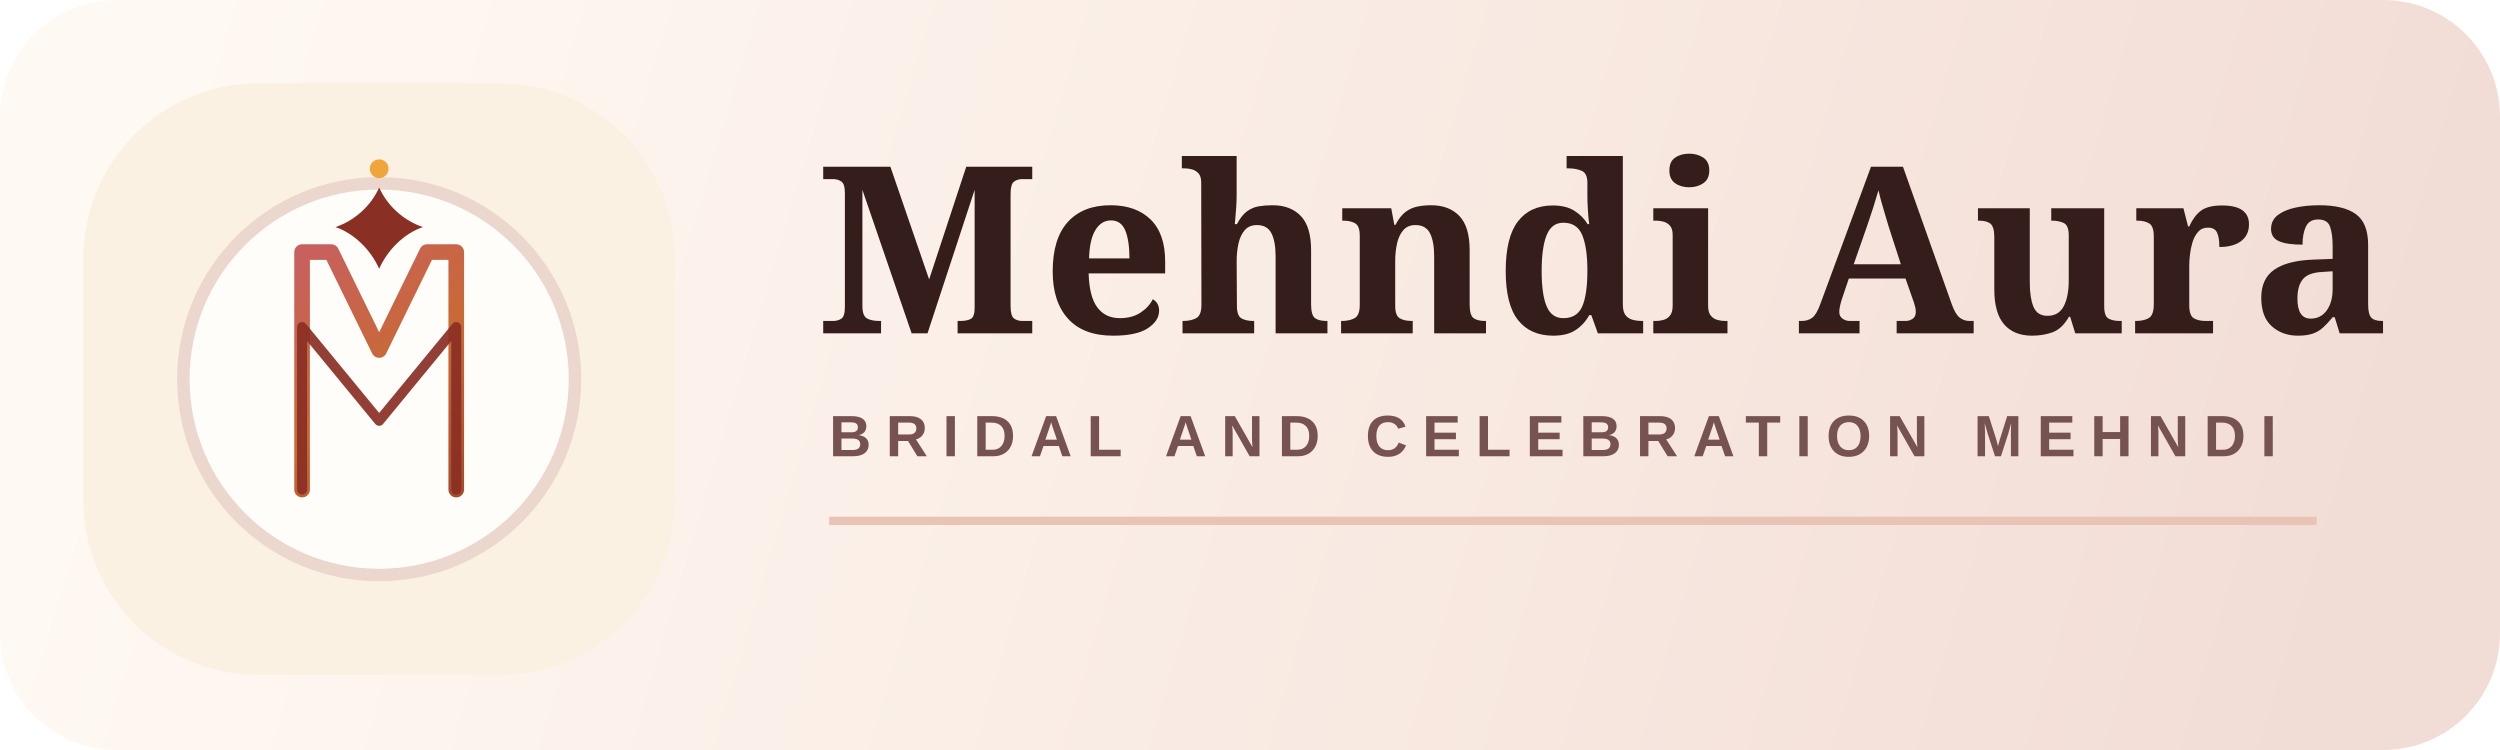
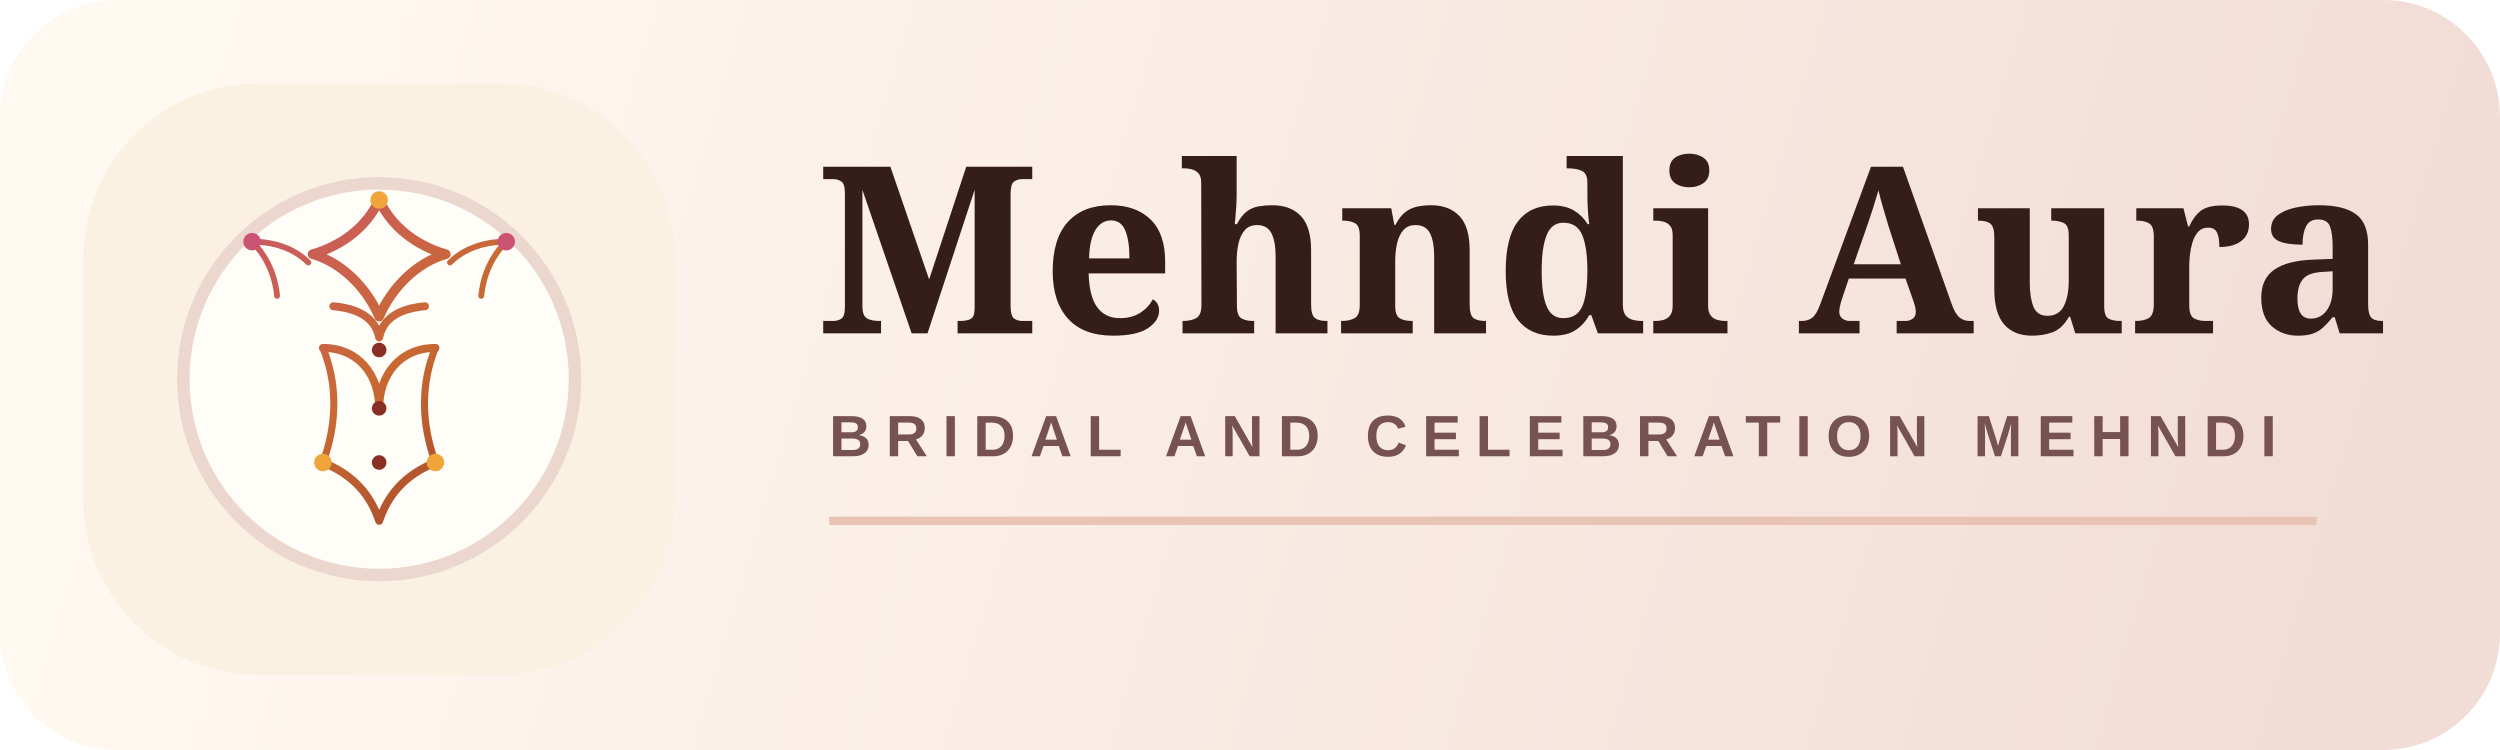
<svg xmlns="http://www.w3.org/2000/svg" width="1200" height="360" viewBox="0 0 1200 360" fill="none">
  <defs>
-     <linearGradient id="bg" x1="84" y1="30" x2="1110" y2="334" gradientUnits="userSpaceOnUse">
-       <stop stop-color="#FFF9F3" />
-       <stop offset="0.6" stop-color="#F8E9E1" />
+     <linearGradient id="bg" x1="86" y1="32" x2="1110" y2="336" gradientUnits="userSpaceOnUse">
+       <stop stop-color="#FFF9F2" />
+       <stop offset="0.58" stop-color="#F8E9E1" />
      <stop offset="1" stop-color="#F2DDD6" />
    </linearGradient>
-     <linearGradient id="ink" x1="112" y1="92" x2="252" y2="282" gradientUnits="userSpaceOnUse">
-       <stop stop-color="#C85A78" />
-       <stop offset="0.5" stop-color="#C86A33" />
+     <linearGradient id="ink" x1="102" y1="84" x2="280" y2="286" gradientUnits="userSpaceOnUse">
+       <stop stop-color="#CB5475" />
+       <stop offset="0.46" stop-color="#C96A33" />
      <stop offset="1" stop-color="#8A2F24" />
    </linearGradient>
  </defs>
  <rect width="1200" height="360" rx="56" fill="url(#bg)" />
  <rect x="40" y="40" width="284" height="284" rx="84" fill="#FBF1E3" />
-   <circle cx="182" cy="182" r="94" fill="#FFFDF9" stroke="#ECD7CF" stroke-width="6" />
-   <path d="M145 235V121H159L182 168L205 121H219V235" stroke="url(#ink)" stroke-width="7.5" stroke-linecap="round" stroke-linejoin="round" />
-   <path d="M145 235V157L182 202L219 157V235" stroke="#8A2F24" stroke-opacity="0.92" stroke-width="4.8" stroke-linecap="round" stroke-linejoin="round" />
-   <path d="M182 90C186 99 194 106 203 109C194 112 186 120 182 129C178 120 170 112 161 109C170 106 178 99 182 90Z" fill="#8A2F24" />
-   <circle cx="182" cy="81" r="4.5" fill="#EFA53A" />
+   <circle cx="182" cy="182" r="94" fill="#FFFDF8" stroke="#ECD7CF" stroke-width="6" />
+   <g stroke="url(#ink)" stroke-linecap="round" stroke-linejoin="round">
+     <path d="M182 96C188 109 200 118 214 122C200 126 188 138 182 152C176 138 164 126 150 122C164 118 176 109 182 96Z" stroke-width="4.6" />
+     <path d="M148 126C141 119 131 116 121 116C128 123 132 132 133 142" stroke-width="2.8" />
+     <path d="M216 126C223 119 233 116 243 116C236 123 232 132 231 142" stroke-width="2.8" />
+     <path d="M160 147C171 148 180 152 182 162C184 152 193 148 204 147" stroke-width="3.8" />
+     <path d="M155 167C172 167 182 180 182 196C182 180 192 167 209 167" stroke-width="3.8" />
+     <path d="M155 167C162 184 162 203 155 222" stroke-width="3.4" />
+     <path d="M209 167C202 184 202 203 209 222" stroke-width="3.4" />
+     <path d="M155 222C170 228 178 238 182 250C186 238 194 228 209 222" stroke-width="3.8" />
+   </g>
+   <g fill="#8A2F24">
+     <circle cx="182" cy="168" r="3.5" />
+     <circle cx="182" cy="196" r="3.5" />
+     <circle cx="182" cy="222" r="3.5" />
+   </g>
+   <g fill="#CB5475">
+     <circle cx="121" cy="116" r="4.2" />
+     <circle cx="243" cy="116" r="4.2" />
+   </g>
+   <g fill="#EFA53A">
+     <circle cx="182" cy="96" r="4.2" />
+     <circle cx="155" cy="222" r="4.2" />
+     <circle cx="209" cy="222" r="4.2" />
+   </g>
  <text x="392" y="160" fill="#341D1B" font-family="'Cormorant Garamond', Georgia, serif" font-size="112" font-weight="700" letter-spacing="1.4">Mehndi Aura</text>
  <text x="398" y="219" fill="#765352" font-family="'Manrope', Arial, sans-serif" font-size="28" font-weight="600" letter-spacing="7">BRIDAL AND CELEBRATION MEHNDI</text>
  <path d="M398 250H1112" stroke="#E9C3B4" stroke-width="4" />
</svg>
